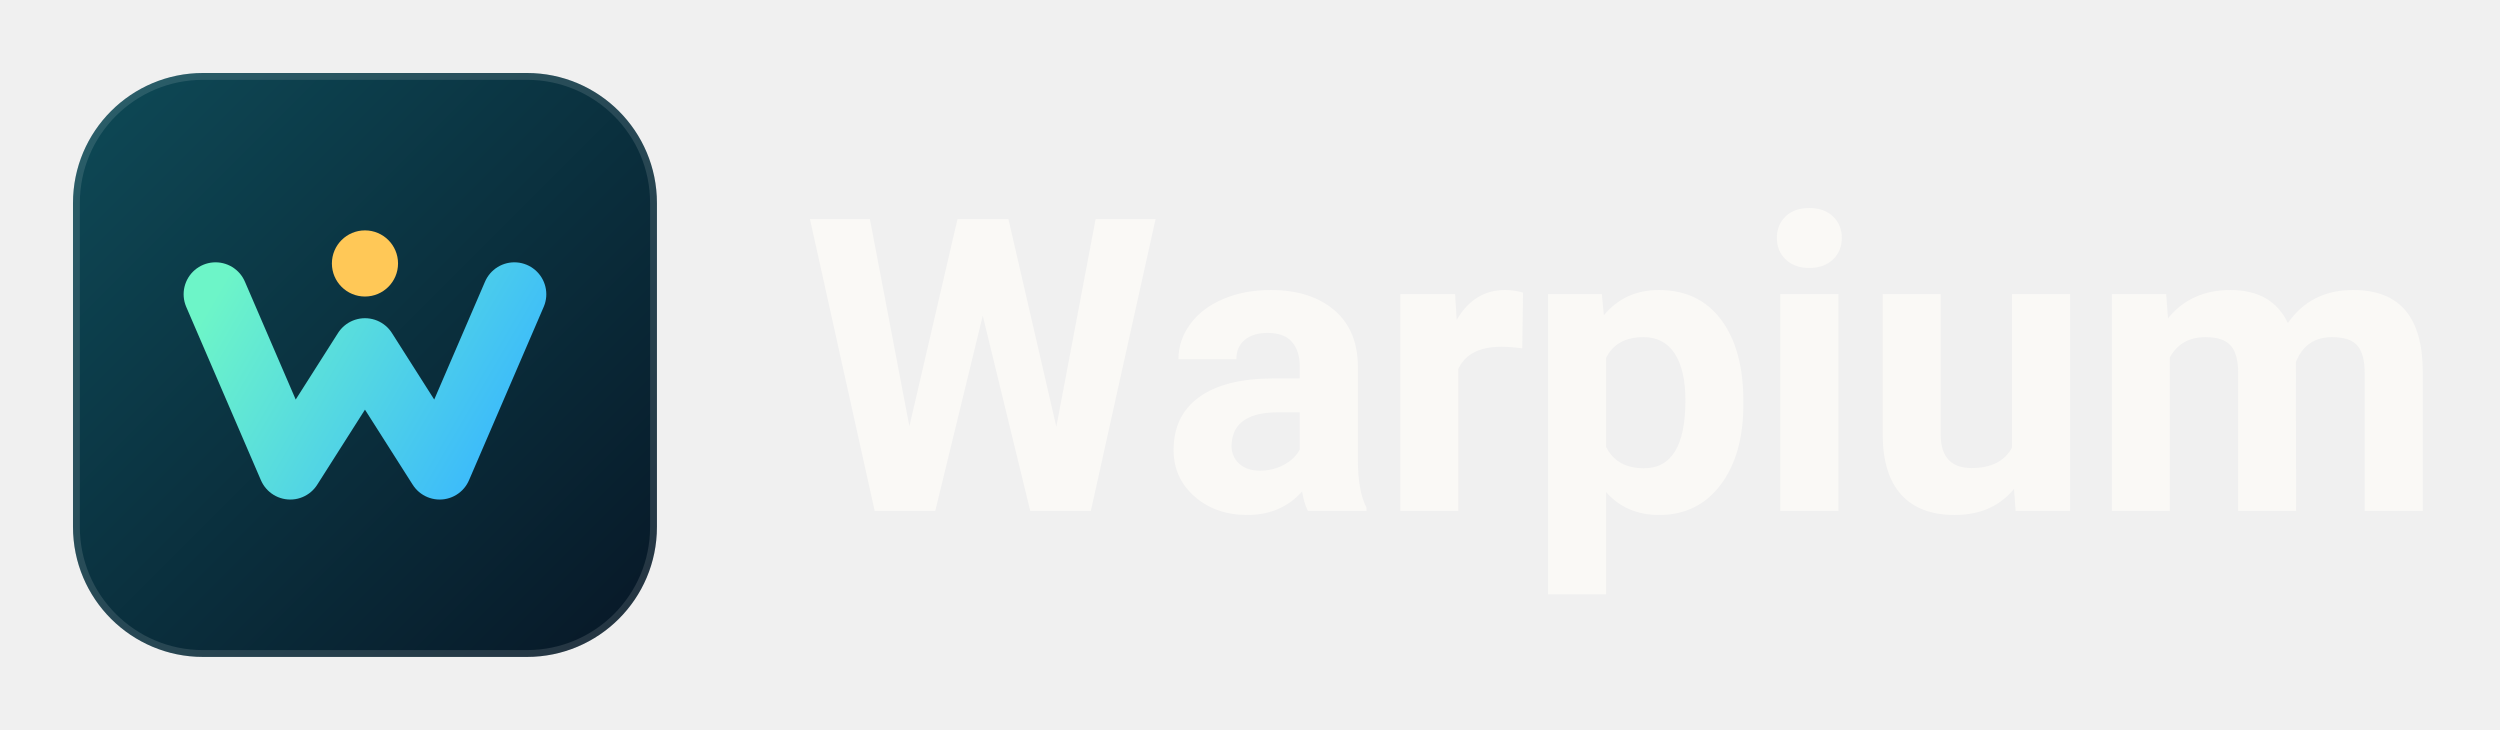
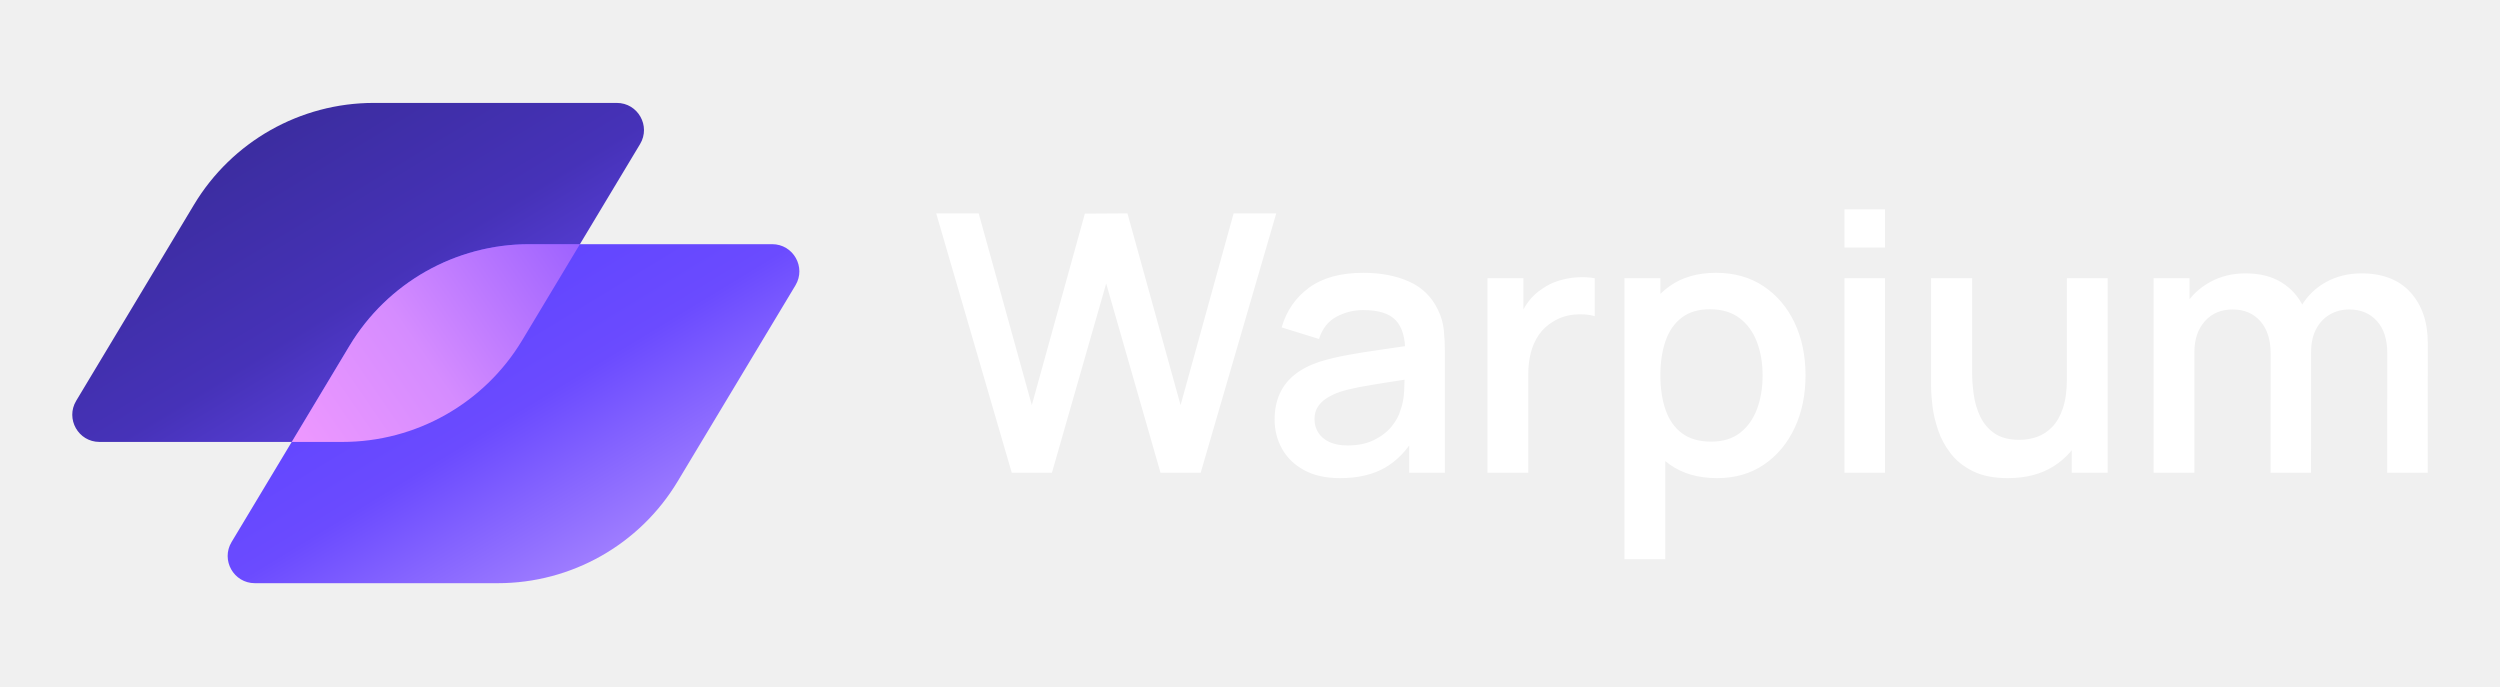
- <svg xmlns="http://www.w3.org/2000/svg" width="548" height="160" viewBox="0 0 548 160" fill="none">
+ <svg xmlns="http://www.w3.org/2000/svg" width="583" height="160" viewBox="0 0 583 160" fill="none">
  <defs>
-     <linearGradient id="warpium-bg" x1="0" y1="0" x2="1024" y2="1024" gradientUnits="userSpaceOnUse">
-       <stop offset="0" stop-color="#0E4A57" />
-       <stop offset="1" stop-color="#071726" />
+     <linearGradient id="logo-upper" x1="144.21" y1="0" x2="290" y2="240" gradientUnits="userSpaceOnUse">
+       <stop offset="0" stop-color="#3A2C9C" />
+       <stop offset="0.55" stop-color="#4632B8" />
+       <stop offset="1" stop-color="#6447EC" />
    </linearGradient>
-     <linearGradient id="warpium-mark" x1="250" y1="388" x2="774" y2="692" gradientUnits="userSpaceOnUse">
-       <stop offset="0" stop-color="#6DF5C8" />
-       <stop offset="1" stop-color="#38B6FF" />
+     <linearGradient id="logo-lower" x1="254.21" y1="100" x2="400" y2="340" gradientUnits="userSpaceOnUse">
+       <stop offset="0" stop-color="#5B42FF" />
+       <stop offset="0.5" stop-color="#6B4BFF" />
+       <stop offset="1" stop-color="#A886FF" />
+     </linearGradient>
+     <linearGradient id="logo-overlap" x1="170.09" y1="240" x2="374.12" y2="100" gradientUnits="userSpaceOnUse">
+       <stop offset="0" stop-color="#EE98FF" />
+       <stop offset="0.45" stop-color="#D58CFF" />
+       <stop offset="1" stop-color="#9D62FF" />
    </linearGradient>
  </defs>
-   <g transform="translate(16 16) scale(0.125)">
-     <rect width="1024" height="1024" rx="228" fill="url(#warpium-bg)" />
-     <rect x="6" y="6" width="1012" height="1012" rx="222" stroke="#FFFFFF" stroke-opacity="0.12" stroke-width="12" />
-     <polyline points="250,388 381,692 512,486 643,692 774,388" stroke="url(#warpium-mark)" stroke-width="112" stroke-linecap="round" stroke-linejoin="round" />
-     <circle cx="512" cy="334" r="58" fill="#FFC857" />
+   <g transform="translate(12 24) scale(0.32941)">
+     <path d="M100.94 72C127.79 27.33 176.09 0 228.21 0L400.21 0C415.16 0 424.4 16.32 416.7 29.14L333.26 168C306.42 212.67 258.12 240 206 240L34 240C19.04 240 9.81 223.68 17.51 210.86Z" fill="url(#logo-upper)" />
+     <path d="M210.94 172C237.79 127.33 286.09 100 338.21 100L510.21 100C525.16 100 534.4 116.32 526.7 129.14L443.26 268C416.42 312.67 368.12 340 316 340L144 340C129.04 340 119.81 323.68 127.51 310.86Z" fill="url(#logo-lower)" />
+     <path d="M374.12 100L338.21 100C286.09 100 237.79 127.33 210.94 172L170.09 240L206 240C258.12 240 306.42 212.67 333.26 168Z" fill="url(#logo-overlap)" />
  </g>
-   <path transform="translate(176 112) scale(0.9)" fill="#FAF9F6" d="M61.72 -20.51 71.29 -71.09H85.89L70.12 0H55.37L43.8 -47.56L32.23 0H17.48L1.71 -71.09H16.31L25.93 -20.61L37.65 -71.09H50.05ZM123 0Q122.02 -1.9 121.58 -4.74Q116.46 0.98 108.25 0.98Q100.49 0.98 95.39 -3.52Q90.28 -8.01 90.28 -14.84Q90.28 -23.24 96.51 -27.73Q102.73 -32.23 114.5 -32.28H121V-35.3Q121 -38.96 119.12 -41.16Q117.24 -43.36 113.18 -43.36Q109.62 -43.36 107.59 -41.65Q105.57 -39.94 105.57 -36.96H91.46Q91.46 -41.55 94.29 -45.46Q97.12 -49.37 102.29 -51.59Q107.47 -53.81 113.92 -53.81Q123.68 -53.81 129.42 -48.9Q135.16 -43.99 135.16 -35.11V-12.21Q135.21 -4.69 137.26 -0.83V0ZM111.33 -9.81Q114.45 -9.81 117.09 -11.21Q119.73 -12.6 121 -14.94V-24.02H115.72Q105.13 -24.02 104.44 -16.7L104.39 -15.87Q104.39 -13.23 106.25 -11.52Q108.11 -9.81 111.33 -9.81ZM175.2 -39.6Q172.31 -39.99 170.12 -39.99Q162.11 -39.99 159.62 -34.57V0H145.51V-52.83H158.84L159.23 -46.53Q163.48 -53.81 171 -53.81Q173.34 -53.81 175.39 -53.17ZM229.05 -25.93Q229.05 -13.72 223.51 -6.37Q217.97 0.98 208.54 0.98Q200.54 0.98 195.61 -4.59V20.31H181.49V-52.83H194.58L195.07 -47.66Q200.2 -53.81 208.45 -53.81Q218.21 -53.81 223.63 -46.58Q229.05 -39.36 229.05 -26.66ZM214.94 -26.95Q214.94 -34.33 212.33 -38.33Q209.72 -42.33 204.74 -42.33Q198.1 -42.33 195.61 -37.26V-15.62Q198.19 -10.4 204.83 -10.4Q214.94 -10.4 214.94 -26.95ZM252.2 0H238.04V-52.83H252.2ZM237.21 -66.5Q237.21 -69.68 239.33 -71.73Q241.46 -73.78 245.12 -73.78Q248.73 -73.78 250.88 -71.73Q253.03 -69.68 253.03 -66.5Q253.03 -63.28 250.85 -61.23Q248.68 -59.18 245.12 -59.18Q241.55 -59.18 239.38 -61.23Q237.21 -63.28 237.21 -66.5ZM294.97 -5.37Q289.75 0.98 280.52 0.98Q272.02 0.98 267.55 -3.91Q263.09 -8.79 262.99 -18.21V-52.83H277.1V-18.7Q277.1 -10.45 284.62 -10.45Q291.8 -10.45 294.48 -15.43V-52.83H308.64V0H295.36ZM332.03 -52.83 332.47 -46.92Q338.09 -53.81 347.66 -53.81Q357.86 -53.81 361.67 -45.75Q367.24 -53.81 377.54 -53.81Q386.13 -53.81 390.33 -48.8Q394.53 -43.8 394.53 -33.74V0H380.37V-33.69Q380.37 -38.18 378.61 -40.26Q376.86 -42.33 372.41 -42.33Q366.06 -42.33 363.62 -36.28L363.67 0H349.56V-33.64Q349.56 -38.23 347.75 -40.28Q345.95 -42.33 341.6 -42.33Q335.6 -42.33 332.91 -37.35V0H318.8V-52.83Z" />
+   <path transform="translate(217.27 110.24)" fill="#FFFFFF" d="M18.67 0 1.05 -60.48H10.96L23.35 -15.77L35.72 -60.42L45.65 -60.48L58.04 -15.77L70.41 -60.48H80.35L62.73 0H53.36L40.69 -44.12L28.04 0ZM95.24 1.26Q90.26 1.26 86.85 -0.6Q83.44 -2.47 81.71 -5.57Q79.97 -8.67 79.97 -12.39Q79.97 -15.75 81.13 -18.36Q82.29 -20.97 84.61 -22.84Q86.94 -24.72 90.49 -25.89Q93.37 -26.79 97.11 -27.47Q100.85 -28.16 105.12 -28.75Q109.38 -29.35 113.82 -30.01L110.42 -28.1Q110.47 -33.13 108.24 -35.53Q106.01 -37.93 100.63 -37.93Q97.31 -37.93 94.4 -36.38Q91.49 -34.83 90.32 -31.19L81.61 -33.89Q83.28 -39.69 88.01 -43.16Q92.74 -46.62 100.67 -46.62Q106.75 -46.62 111.3 -44.59Q115.85 -42.57 118.02 -38.07Q119.18 -35.76 119.43 -33.27Q119.68 -30.79 119.68 -27.89V0H111.36V-10.1L112.85 -8.63Q109.91 -3.58 105.69 -1.16Q101.46 1.26 95.24 1.26ZM97.02 -6.36Q100.61 -6.36 103.17 -7.64Q105.74 -8.91 107.28 -10.82Q108.82 -12.73 109.33 -14.62Q110.07 -16.59 110.18 -19.1Q110.29 -21.62 110.29 -23.14L113.27 -22.16Q108.91 -21.47 105.56 -20.96Q102.22 -20.44 99.68 -19.96Q97.14 -19.47 95.15 -18.84Q93.38 -18.21 92.06 -17.35Q90.74 -16.5 90.01 -15.31Q89.27 -14.12 89.27 -12.5Q89.27 -10.78 90.13 -9.39Q90.98 -8 92.7 -7.18Q94.42 -6.36 97.02 -6.36ZM129.61 0V-45.36H137.99V-34.34L136.9 -35.76Q137.74 -37.99 139.11 -39.84Q140.49 -41.69 142.36 -42.88Q144.05 -44.09 146.13 -44.75Q148.22 -45.41 150.4 -45.56Q152.59 -45.71 154.62 -45.36V-36.52Q152.5 -37.12 149.84 -36.88Q147.18 -36.63 144.98 -35.28Q142.87 -34.03 141.59 -32.16Q140.3 -30.28 139.71 -27.95Q139.12 -25.62 139.12 -22.97V0ZM183.16 1.26Q176.59 1.26 172.14 -1.9Q167.69 -5.06 165.42 -10.48Q163.15 -15.91 163.15 -22.7Q163.15 -29.53 165.41 -34.94Q167.66 -40.35 172.06 -43.49Q176.45 -46.62 182.89 -46.62Q189.29 -46.62 193.98 -43.5Q198.67 -40.37 201.23 -34.97Q203.78 -29.57 203.78 -22.7Q203.78 -15.9 201.25 -10.47Q198.71 -5.05 194.09 -1.9Q189.46 1.26 183.16 1.26ZM161.55 20.16V-45.36H169.93V-13.12H171.07V20.16ZM181.78 -7.25Q185.86 -7.25 188.51 -9.3Q191.16 -11.36 192.47 -14.87Q193.77 -18.38 193.77 -22.7Q193.77 -26.99 192.45 -30.48Q191.13 -33.98 188.41 -36.05Q185.68 -38.12 181.46 -38.12Q177.46 -38.12 174.91 -36.17Q172.36 -34.23 171.14 -30.75Q169.93 -27.27 169.93 -22.7Q169.93 -18.15 171.14 -14.66Q172.35 -11.17 174.96 -9.21Q177.58 -7.25 181.78 -7.25ZM212.86 -52.52V-61.43H222.31V-52.52ZM212.86 0V-45.36H222.31V0ZM250.95 1.26Q246.09 1.26 242.85 -0.34Q239.61 -1.93 237.65 -4.47Q235.68 -7 234.7 -9.92Q233.71 -12.83 233.38 -15.53Q233.06 -18.24 233.06 -20.1V-45.36H242.63V-23.29Q242.63 -20.92 243.01 -18.21Q243.38 -15.51 244.52 -13.1Q245.67 -10.69 247.85 -9.18Q250.04 -7.67 253.66 -7.67Q255.8 -7.67 257.79 -8.37Q259.78 -9.08 261.33 -10.7Q262.89 -12.33 263.81 -15.08Q264.73 -17.84 264.73 -21.9L270.46 -19.59Q270.46 -13.62 268.18 -8.9Q265.9 -4.18 261.56 -1.46Q257.21 1.26 250.95 1.26ZM265.86 0V-13.59H264.73V-45.36H274.24V0ZM339.42 0 339.44 -27.91Q339.44 -32.7 337.02 -35.39Q334.6 -38.07 330.58 -38.07Q328.11 -38.07 326.1 -36.93Q324.09 -35.79 322.89 -33.57Q321.68 -31.35 321.68 -28.14L317.31 -30.53Q317.26 -35.28 319.4 -38.88Q321.54 -42.48 325.21 -44.49Q328.88 -46.49 333.42 -46.49Q340.85 -46.49 344.87 -42.04Q348.89 -37.58 348.89 -30.24L348.87 0ZM284.95 0V-45.36H293.33V-31.77H294.46V0ZM312.23 0 312.25 -27.76Q312.25 -32.6 309.84 -35.34Q307.44 -38.07 303.35 -38.07Q299.34 -38.07 296.9 -35.33Q294.46 -32.58 294.46 -28.14L290.09 -31Q290.09 -35.43 292.26 -38.93Q294.42 -42.43 298.11 -44.46Q301.79 -46.49 306.41 -46.49Q311.37 -46.49 314.77 -44.39Q318.18 -42.28 319.93 -38.6Q321.68 -34.91 321.68 -30.18L321.66 0Z" />
</svg>
